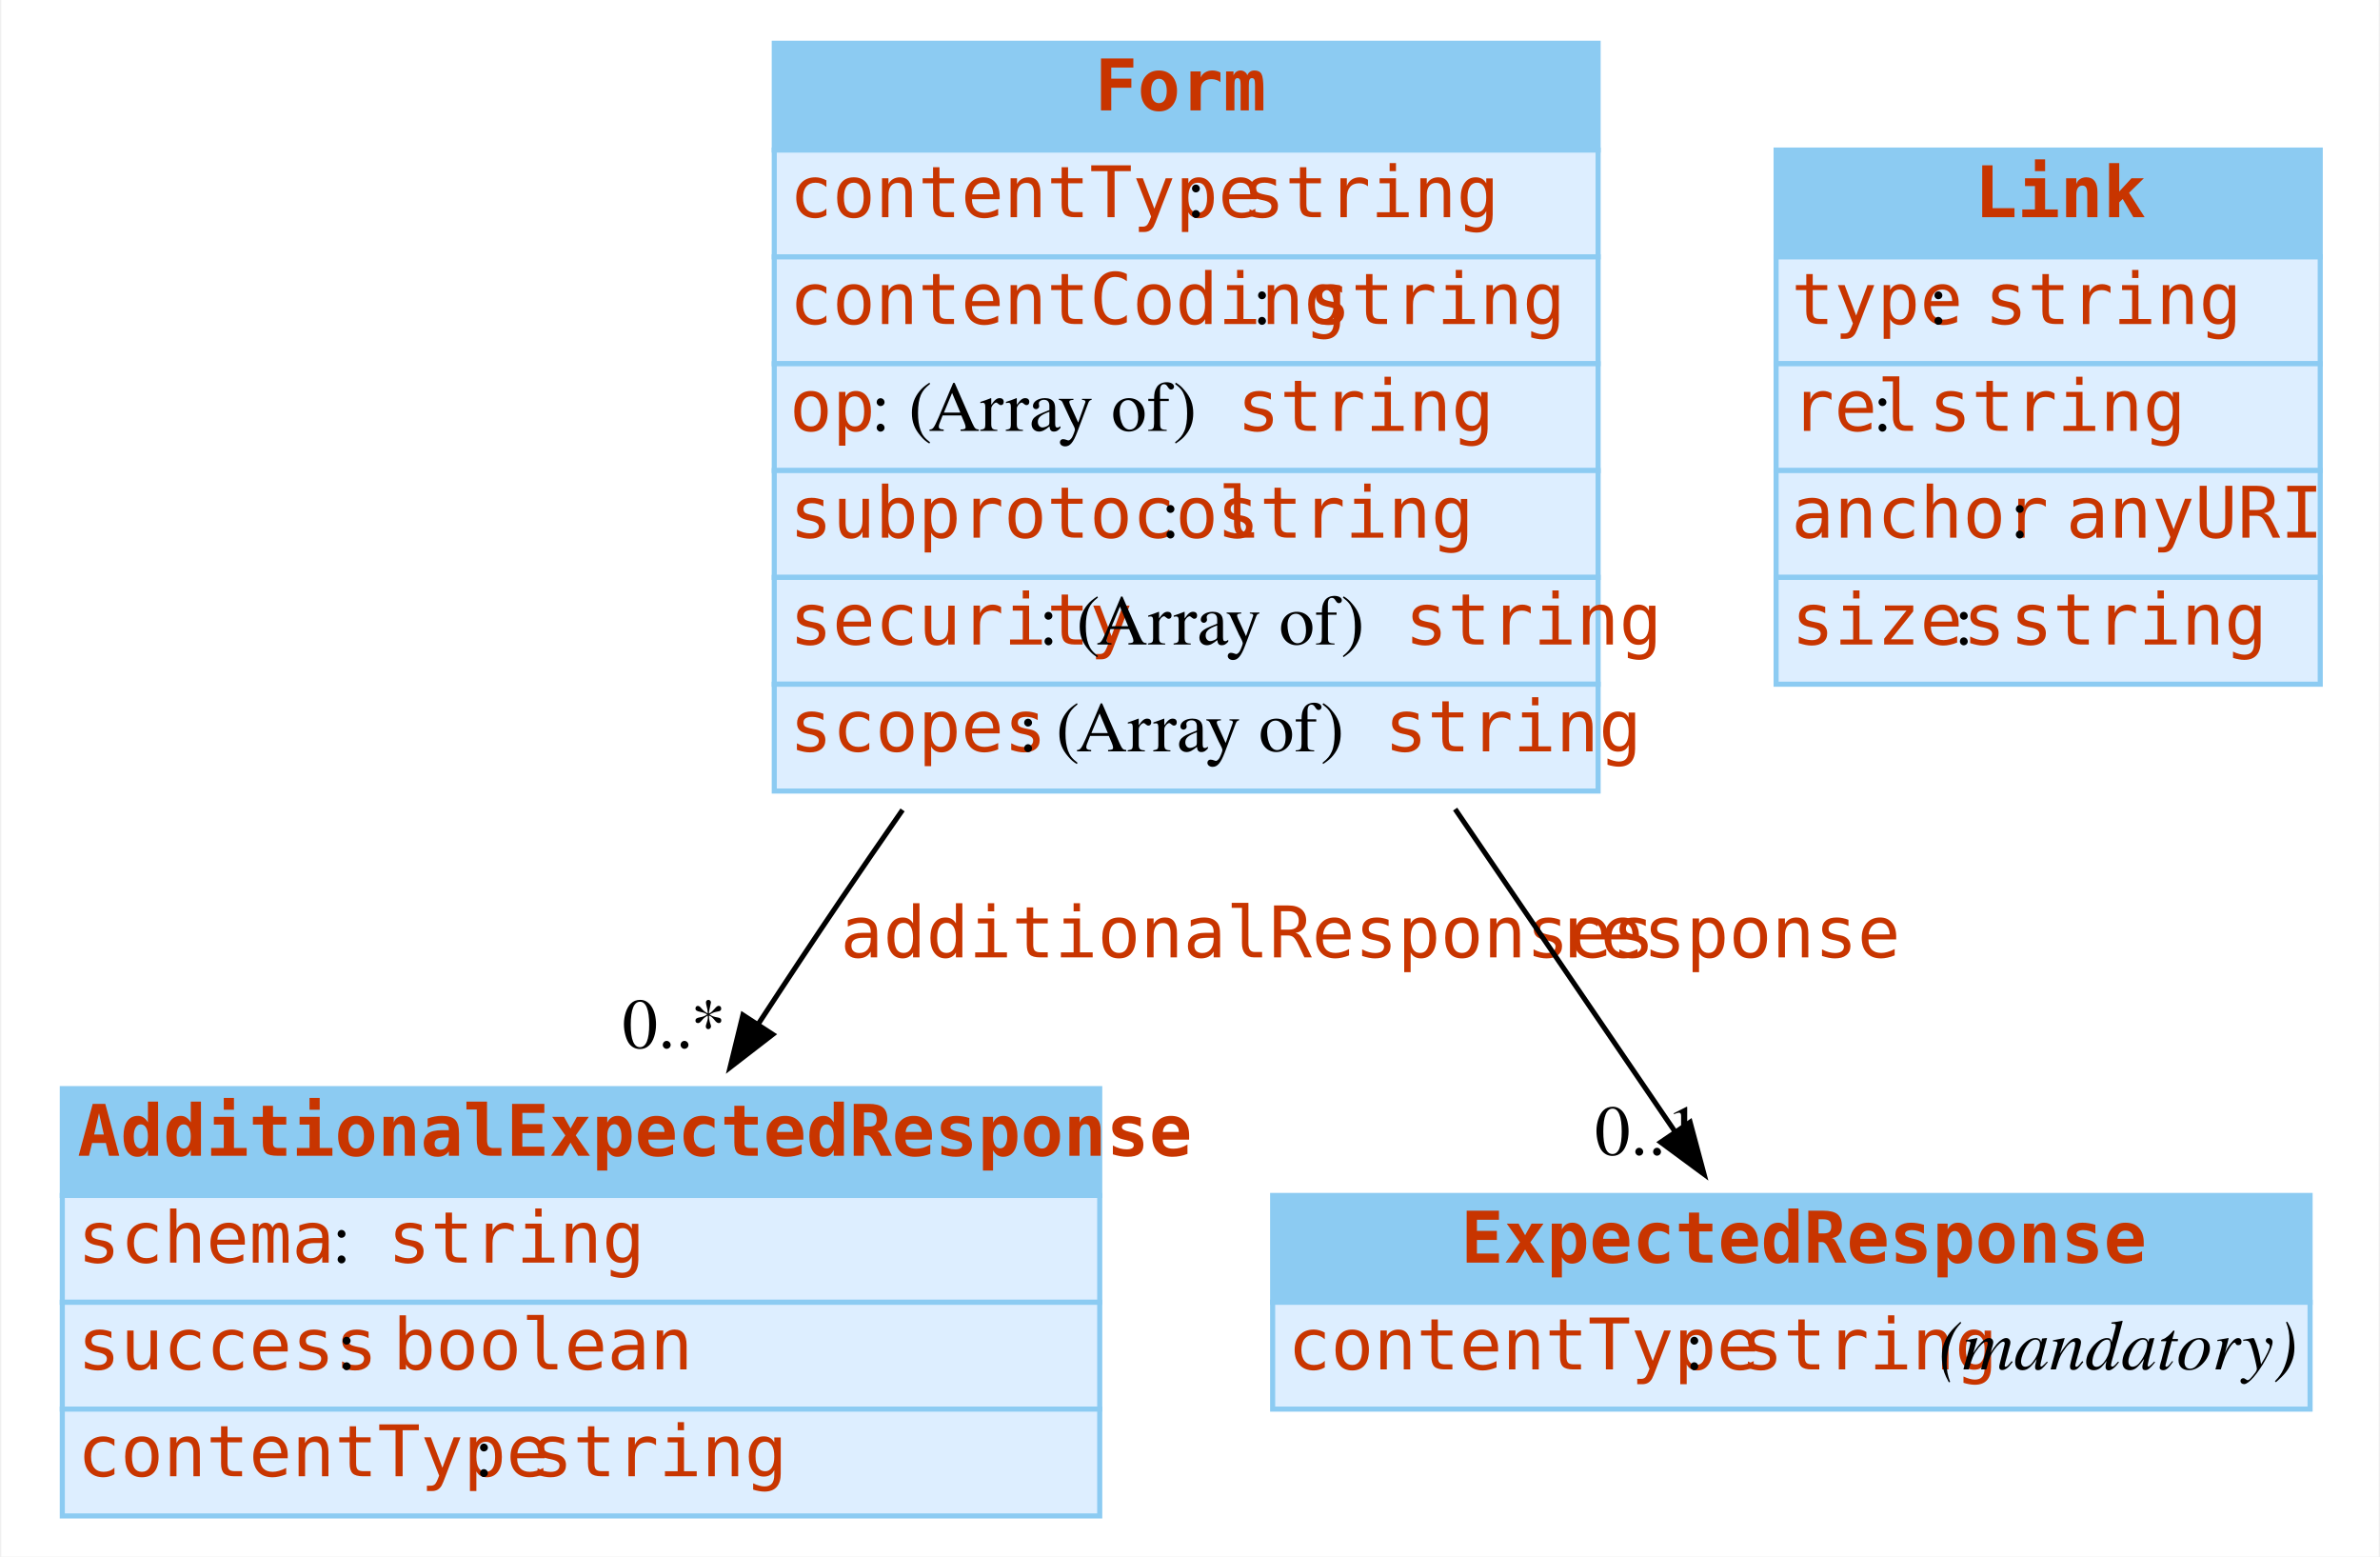
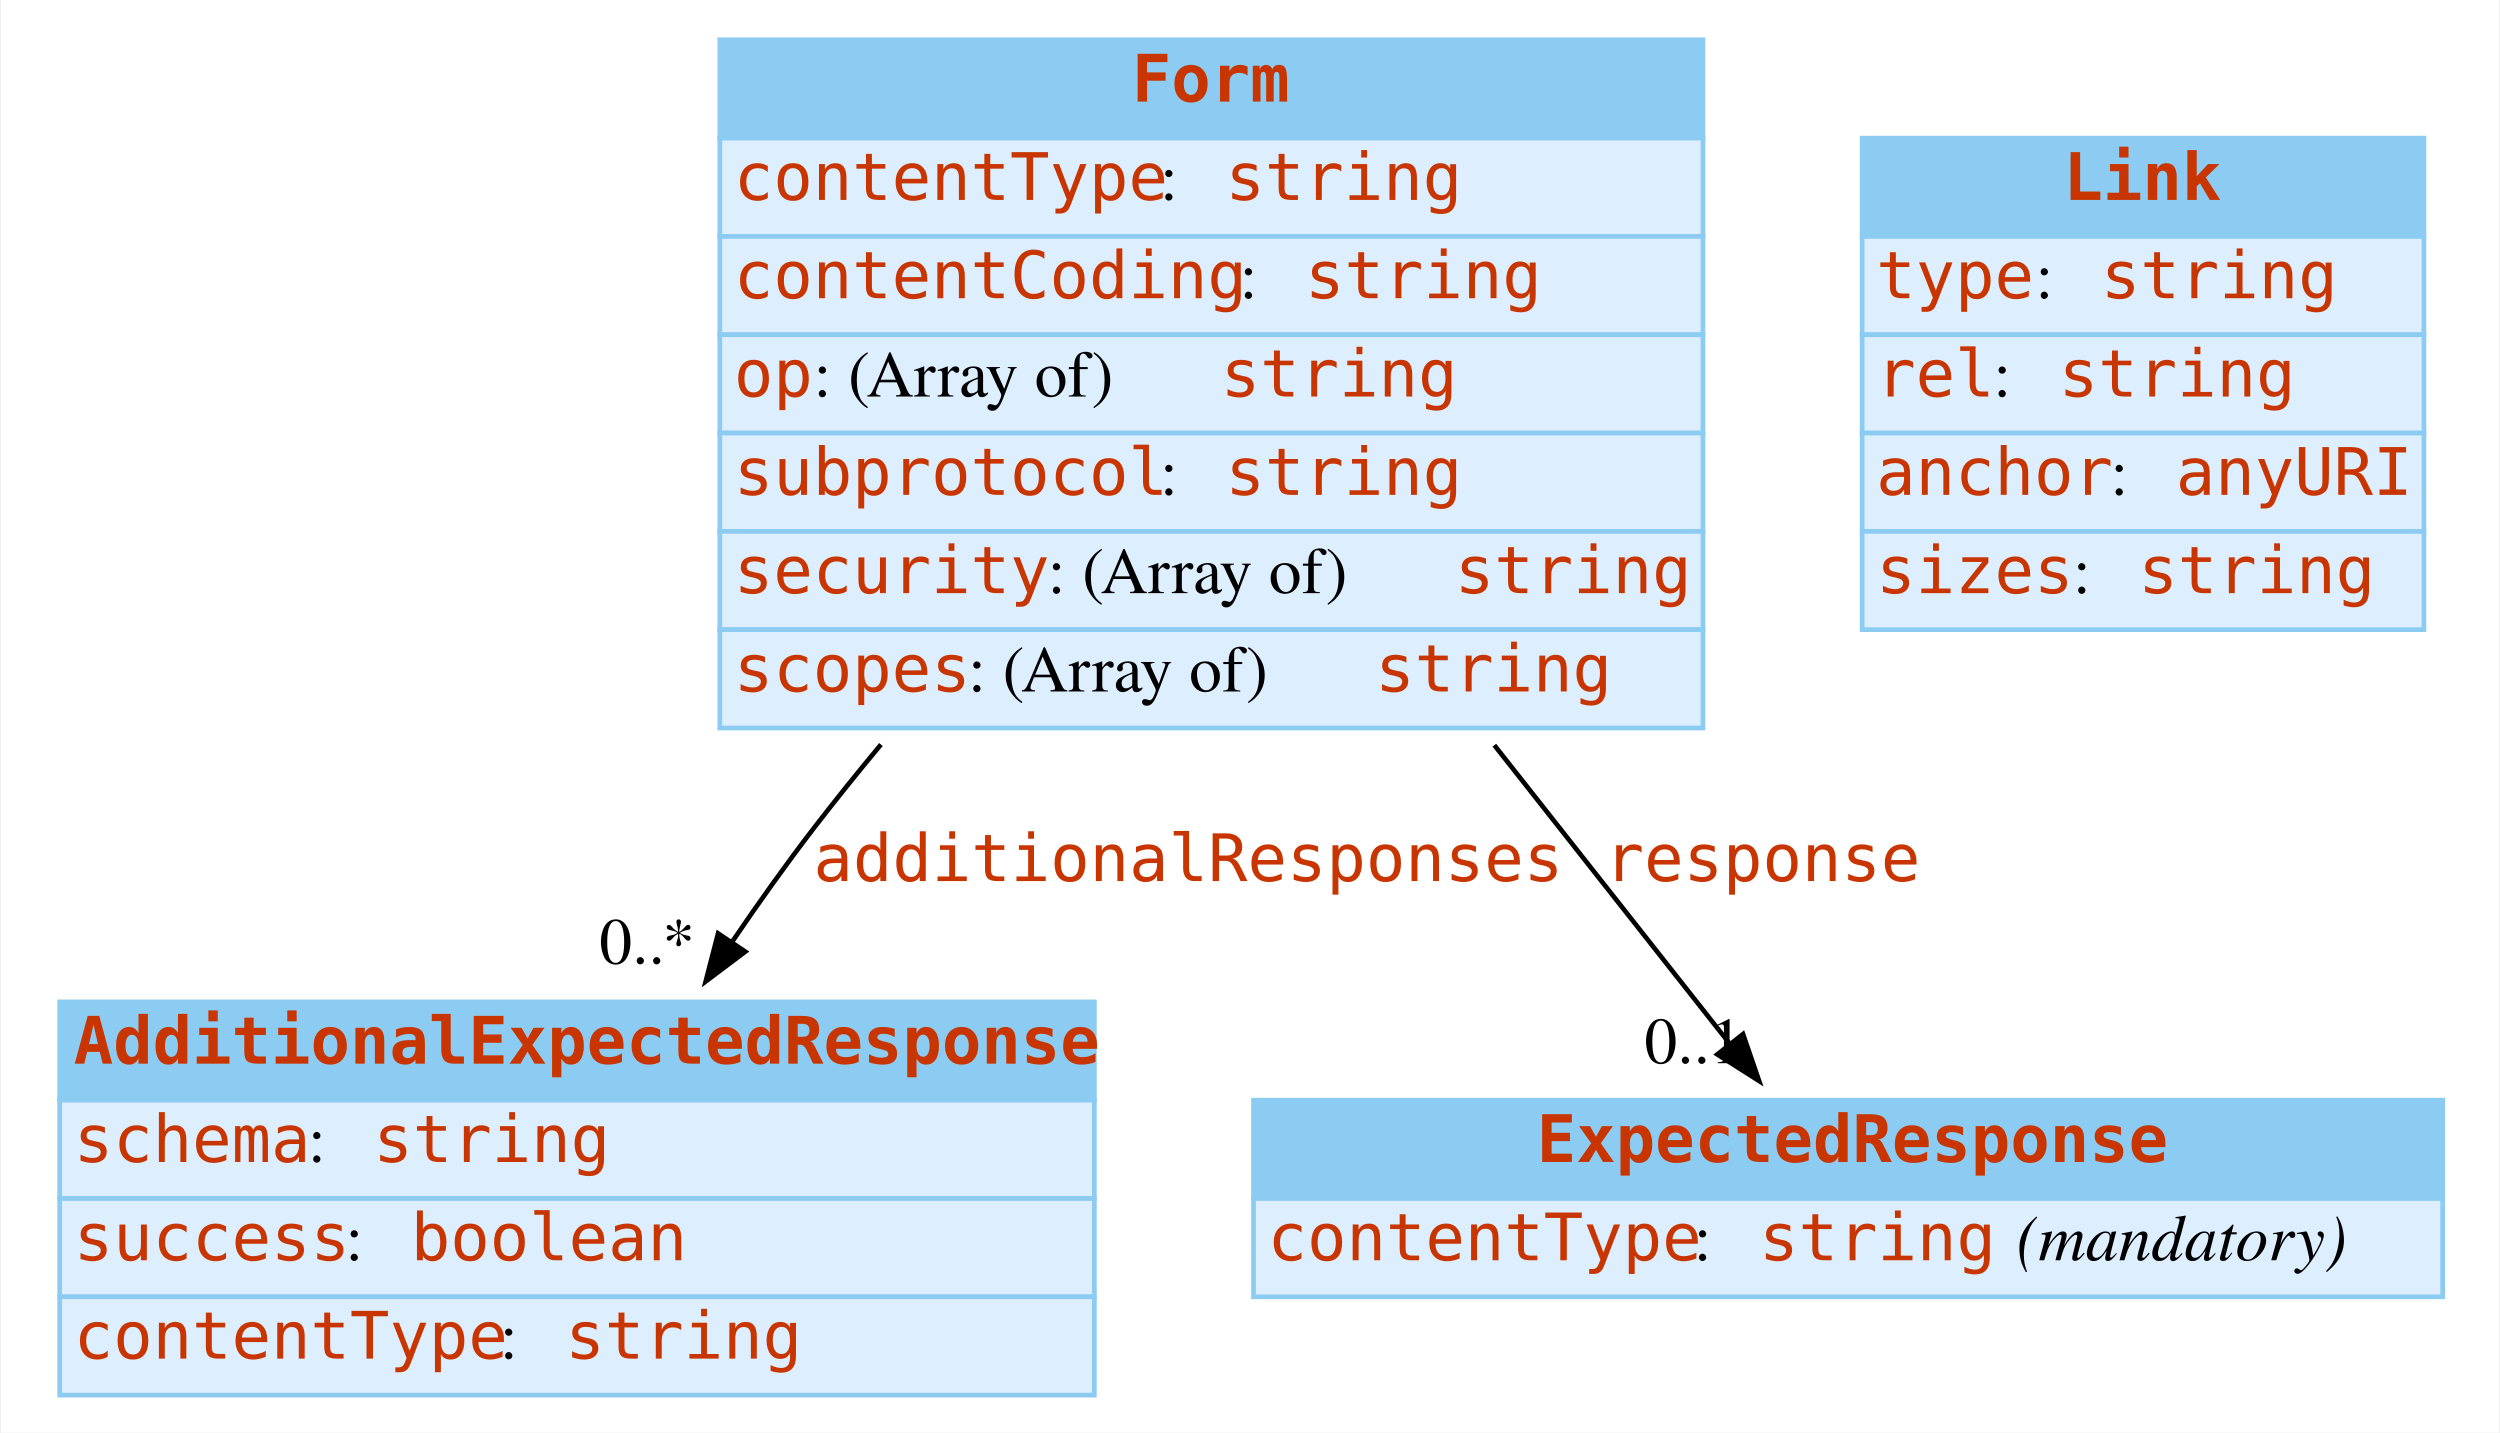
- <svg xmlns="http://www.w3.org/2000/svg" width="468pt" height="306pt" viewBox="0.00 0.00 467.50 306.00">
+ <svg xmlns="http://www.w3.org/2000/svg" width="534pt" height="306pt" viewBox="0.00 0.00 533.50 306.00">
  <g id="graph0" class="graph" transform="scale(1 1) rotate(0) translate(4 302)">
-     <polygon fill="#ffffff" stroke="transparent" points="-4,4 -4,-302 463.5,-302 463.5,4 -4,4" />
+     <polygon fill="white" stroke="transparent" points="-4,4 -4,-302 529.5,-302 529.5,4 -4,4" />
    <g id="node1" class="node">
-       <polygon fill="#8ccbf2" stroke="transparent" points="8,-67 8,-88 212,-88 212,-67 8,-67" />
-       <polygon fill="none" stroke="#8ccbf2" points="8,-67 8,-88 212,-88 212,-67 8,-67" />
-       <text text-anchor="start" x="11" y="-74.8" font-family="mono" font-weight="bold" font-size="14.00" fill="#c83500">AdditionalExpectedResponse</text>
-       <polygon fill="#ddeeff" stroke="transparent" points="8,-46 8,-67 212,-67 212,-46 8,-46" />
-       <polygon fill="none" stroke="#8ccbf2" points="8,-46 8,-67 212,-67 212,-46 8,-46" />
-       <text text-anchor="start" x="11" y="-53.8" font-family="mono" font-size="14.00" fill="#c83500">schema</text>
-       <text text-anchor="start" x="61" y="-53.8" font-family="Times,serif" font-size="14.00" fill="#000000"> : </text>
-       <text text-anchor="start" x="72" y="-53.8" font-family="mono" font-size="14.00" fill="#c83500">string</text>
-       <polygon fill="#ddeeff" stroke="transparent" points="8,-25 8,-46 212,-46 212,-25 8,-25" />
-       <polygon fill="none" stroke="#8ccbf2" points="8,-25 8,-46 212,-46 212,-25 8,-25" />
-       <text text-anchor="start" x="11" y="-32.8" font-family="mono" font-size="14.00" fill="#c83500">success</text>
-       <text text-anchor="start" x="62" y="-32.8" font-family="Times,serif" font-size="14.00" fill="#000000"> : </text>
-       <text text-anchor="start" x="73" y="-32.8" font-family="mono" font-size="14.00" fill="#c83500">boolean</text>
-       <polygon fill="#ddeeff" stroke="transparent" points="8,-4 8,-25 212,-25 212,-4 8,-4" />
-       <polygon fill="none" stroke="#8ccbf2" points="8,-4 8,-25 212,-25 212,-4 8,-4" />
-       <text text-anchor="start" x="11" y="-11.8" font-family="mono" font-size="14.00" fill="#c83500">contentType</text>
-       <text text-anchor="start" x="89" y="-11.8" font-family="Times,serif" font-size="14.00" fill="#000000"> : </text>
-       <text text-anchor="start" x="100" y="-11.8" font-family="mono" font-size="14.00" fill="#c83500">string</text>
+       <polygon fill="#8ccbf2" stroke="transparent" points="8.5,-67 8.5,-88 229.5,-88 229.5,-67 8.5,-67" />
+       <polygon fill="none" stroke="#8ccbf2" points="8.5,-67 8.5,-88 229.5,-88 229.5,-67 8.5,-67" />
+       <text text-anchor="start" x="11.5" y="-74.8" font-family="mono" font-weight="bold" font-size="14.00" fill="#c83500">AdditionalExpectedResponse</text>
+       <polygon fill="#ddeeff" stroke="transparent" points="8.5,-46 8.5,-67 229.5,-67 229.5,-46 8.5,-46" />
+       <polygon fill="none" stroke="#8ccbf2" points="8.5,-46 8.5,-67 229.5,-67 229.5,-46 8.5,-46" />
+       <text text-anchor="start" x="11.5" y="-53.8" font-family="mono" font-size="14.00" fill="#c83500">schema</text>
+       <text text-anchor="start" x="61.5" y="-53.8" font-family="Times,serif" font-size="14.00"> : </text>
+       <text text-anchor="start" x="75.5" y="-53.8" font-family="mono" font-size="14.00" fill="#c83500">string</text>
+       <polygon fill="#ddeeff" stroke="transparent" points="8.5,-25 8.5,-46 229.5,-46 229.5,-25 8.5,-25" />
+       <polygon fill="none" stroke="#8ccbf2" points="8.5,-25 8.5,-46 229.5,-46 229.5,-25 8.5,-25" />
+       <text text-anchor="start" x="11.5" y="-32.8" font-family="mono" font-size="14.00" fill="#c83500">success</text>
+       <text text-anchor="start" x="69.5" y="-32.8" font-family="Times,serif" font-size="14.00"> : </text>
+       <text text-anchor="start" x="83.5" y="-32.8" font-family="mono" font-size="14.00" fill="#c83500">boolean</text>
+       <polygon fill="#ddeeff" stroke="transparent" points="8.5,-4 8.5,-25 229.5,-25 229.5,-4 8.5,-4" />
+       <polygon fill="none" stroke="#8ccbf2" points="8.5,-4 8.5,-25 229.5,-25 229.5,-4 8.5,-4" />
+       <text text-anchor="start" x="11.5" y="-11.8" font-family="mono" font-size="14.00" fill="#c83500">contentType</text>
+       <text text-anchor="start" x="102.5" y="-11.8" font-family="Times,serif" font-size="14.00"> : </text>
+       <text text-anchor="start" x="116.5" y="-11.8" font-family="mono" font-size="14.00" fill="#c83500">string</text>
    </g>
    <g id="node2" class="node">
-       <polygon fill="#8ccbf2" stroke="transparent" points="246,-46 246,-67 450,-67 450,-46 246,-46" />
-       <polygon fill="none" stroke="#8ccbf2" points="246,-46 246,-67 450,-67 450,-46 246,-46" />
-       <text text-anchor="start" x="283" y="-53.8" font-family="mono" font-weight="bold" font-size="14.00" fill="#c83500">ExpectedResponse</text>
-       <polygon fill="#ddeeff" stroke="transparent" points="246,-25 246,-46 450,-46 450,-25 246,-25" />
-       <polygon fill="none" stroke="#8ccbf2" points="246,-25 246,-46 450,-46 450,-25 246,-25" />
-       <text text-anchor="start" x="249" y="-32.8" font-family="mono" font-size="14.00" fill="#c83500">contentType</text>
-       <text text-anchor="start" x="327" y="-32.8" font-family="Times,serif" font-size="14.00" fill="#000000"> : </text>
-       <text text-anchor="start" x="338" y="-32.8" font-family="mono" font-size="14.00" fill="#c83500">string</text>
-       <text text-anchor="start" x="373" y="-32.8" font-family="Times,serif" font-size="14.00" fill="#000000"> </text>
-       <text text-anchor="start" x="377" y="-32.8" font-family="Times,serif" font-style="italic" font-size="14.00" fill="#000000">(mandatory)</text>
+       <polygon fill="#8ccbf2" stroke="transparent" points="263.5,-46 263.5,-67 517.5,-67 517.5,-46 263.5,-46" />
+       <polygon fill="none" stroke="#8ccbf2" points="263.5,-46 263.5,-67 517.5,-67 517.5,-46 263.5,-46" />
+       <text text-anchor="start" x="324" y="-53.8" font-family="mono" font-weight="bold" font-size="14.00" fill="#c83500">ExpectedResponse</text>
+       <polygon fill="#ddeeff" stroke="transparent" points="263.5,-25 263.5,-46 517.5,-46 517.5,-25 263.5,-25" />
+       <polygon fill="none" stroke="#8ccbf2" points="263.5,-25 263.5,-46 517.5,-46 517.5,-25 263.5,-25" />
+       <text text-anchor="start" x="266.5" y="-32.8" font-family="mono" font-size="14.00" fill="#c83500">contentType</text>
+       <text text-anchor="start" x="357.5" y="-32.8" font-family="Times,serif" font-size="14.00"> : </text>
+       <text text-anchor="start" x="371.5" y="-32.8" font-family="mono" font-size="14.00" fill="#c83500">string</text>
+       <text text-anchor="start" x="421.5" y="-32.8" font-family="Times,serif" font-size="14.00"> </text>
+       <text text-anchor="start" x="426.5" y="-32.8" font-family="Times,serif" font-style="italic" font-size="14.00">(mandatory)</text>
    </g>
    <g id="node3" class="node">
-       <polygon fill="#8ccbf2" stroke="transparent" points="148,-272.5 148,-293.5 310,-293.5 310,-272.5 148,-272.5" />
-       <polygon fill="none" stroke="#8ccbf2" points="148,-272.5 148,-293.5 310,-293.5 310,-272.5 148,-272.5" />
-       <text text-anchor="start" x="211" y="-280.3" font-family="mono" font-weight="bold" font-size="14.00" fill="#c83500">Form</text>
-       <polygon fill="#ddeeff" stroke="transparent" points="148,-251.5 148,-272.5 310,-272.5 310,-251.5 148,-251.5" />
-       <polygon fill="none" stroke="#8ccbf2" points="148,-251.5 148,-272.5 310,-272.5 310,-251.5 148,-251.5" />
-       <text text-anchor="start" x="151" y="-259.3" font-family="mono" font-size="14.00" fill="#c83500">contentType</text>
-       <text text-anchor="start" x="229" y="-259.3" font-family="Times,serif" font-size="14.00" fill="#000000"> : </text>
-       <text text-anchor="start" x="240" y="-259.3" font-family="mono" font-size="14.00" fill="#c83500">string</text>
-       <polygon fill="#ddeeff" stroke="transparent" points="148,-230.5 148,-251.5 310,-251.5 310,-230.5 148,-230.5" />
-       <polygon fill="none" stroke="#8ccbf2" points="148,-230.5 148,-251.5 310,-251.5 310,-230.5 148,-230.5" />
-       <text text-anchor="start" x="151" y="-238.3" font-family="mono" font-size="14.00" fill="#c83500">contentCoding</text>
-       <text text-anchor="start" x="242" y="-238.3" font-family="Times,serif" font-size="14.00" fill="#000000"> : </text>
-       <text text-anchor="start" x="253" y="-238.3" font-family="mono" font-size="14.00" fill="#c83500">string</text>
-       <polygon fill="#ddeeff" stroke="transparent" points="148,-209.5 148,-230.5 310,-230.5 310,-209.5 148,-209.5" />
-       <polygon fill="none" stroke="#8ccbf2" points="148,-209.5 148,-230.5 310,-230.5 310,-209.5 148,-209.5" />
-       <text text-anchor="start" x="151" y="-217.3" font-family="mono" font-size="14.00" fill="#c83500">op</text>
-       <text text-anchor="start" x="167" y="-217.3" font-family="Times,serif" font-size="14.00" fill="#000000"> : (Array of) </text>
-       <text text-anchor="start" x="239" y="-217.3" font-family="mono" font-size="14.00" fill="#c83500">string</text>
-       <polygon fill="#ddeeff" stroke="transparent" points="148,-188.5 148,-209.5 310,-209.5 310,-188.5 148,-188.5" />
-       <polygon fill="none" stroke="#8ccbf2" points="148,-188.5 148,-209.5 310,-209.5 310,-188.5 148,-188.5" />
-       <text text-anchor="start" x="151" y="-196.3" font-family="mono" font-size="14.00" fill="#c83500">subprotocol</text>
-       <text text-anchor="start" x="224" y="-196.3" font-family="Times,serif" font-size="14.00" fill="#000000"> : </text>
-       <text text-anchor="start" x="235" y="-196.3" font-family="mono" font-size="14.00" fill="#c83500">string</text>
-       <polygon fill="#ddeeff" stroke="transparent" points="148,-167.5 148,-188.5 310,-188.5 310,-167.5 148,-167.5" />
-       <polygon fill="none" stroke="#8ccbf2" points="148,-167.5 148,-188.5 310,-188.5 310,-167.5 148,-167.5" />
-       <text text-anchor="start" x="151" y="-175.3" font-family="mono" font-size="14.00" fill="#c83500">security</text>
-       <text text-anchor="start" x="200" y="-175.3" font-family="Times,serif" font-size="14.00" fill="#000000"> : (Array of) </text>
-       <text text-anchor="start" x="272" y="-175.3" font-family="mono" font-size="14.00" fill="#c83500">string</text>
-       <polygon fill="#ddeeff" stroke="transparent" points="148,-146.5 148,-167.5 310,-167.5 310,-146.5 148,-146.5" />
-       <polygon fill="none" stroke="#8ccbf2" points="148,-146.5 148,-167.5 310,-167.5 310,-146.5 148,-146.5" />
-       <text text-anchor="start" x="151" y="-154.3" font-family="mono" font-size="14.00" fill="#c83500">scopes</text>
-       <text text-anchor="start" x="196" y="-154.3" font-family="Times,serif" font-size="14.00" fill="#000000"> : (Array of) </text>
-       <text text-anchor="start" x="268" y="-154.3" font-family="mono" font-size="14.00" fill="#c83500">string</text>
+       <polygon fill="#8ccbf2" stroke="transparent" points="149.5,-272.5 149.5,-293.5 359.5,-293.5 359.5,-272.5 149.5,-272.5" />
+       <polygon fill="none" stroke="#8ccbf2" points="149.5,-272.5 149.5,-293.5 359.5,-293.5 359.5,-272.5 149.5,-272.5" />
+       <text text-anchor="start" x="237.5" y="-280.3" font-family="mono" font-weight="bold" font-size="14.00" fill="#c83500">Form</text>
+       <polygon fill="#ddeeff" stroke="transparent" points="149.5,-251.5 149.5,-272.5 359.5,-272.5 359.5,-251.5 149.5,-251.5" />
+       <polygon fill="none" stroke="#8ccbf2" points="149.5,-251.5 149.5,-272.5 359.5,-272.5 359.5,-251.5 149.5,-251.5" />
+       <text text-anchor="start" x="152.5" y="-259.3" font-family="mono" font-size="14.00" fill="#c83500">contentType</text>
+       <text text-anchor="start" x="243.5" y="-259.3" font-family="Times,serif" font-size="14.00"> : </text>
+       <text text-anchor="start" x="257.5" y="-259.3" font-family="mono" font-size="14.00" fill="#c83500">string</text>
+       <polygon fill="#ddeeff" stroke="transparent" points="149.5,-230.5 149.5,-251.5 359.5,-251.5 359.5,-230.5 149.5,-230.5" />
+       <polygon fill="none" stroke="#8ccbf2" points="149.5,-230.5 149.5,-251.5 359.5,-251.5 359.5,-230.5 149.5,-230.5" />
+       <text text-anchor="start" x="152.5" y="-238.3" font-family="mono" font-size="14.00" fill="#c83500">contentCoding</text>
+       <text text-anchor="start" x="260.5" y="-238.3" font-family="Times,serif" font-size="14.00"> : </text>
+       <text text-anchor="start" x="274.5" y="-238.3" font-family="mono" font-size="14.00" fill="#c83500">string</text>
+       <polygon fill="#ddeeff" stroke="transparent" points="149.5,-209.5 149.5,-230.5 359.5,-230.5 359.5,-209.5 149.5,-209.5" />
+       <polygon fill="none" stroke="#8ccbf2" points="149.5,-209.5 149.5,-230.5 359.5,-230.5 359.5,-209.5 149.5,-209.5" />
+       <text text-anchor="start" x="152.5" y="-217.3" font-family="mono" font-size="14.00" fill="#c83500">op</text>
+       <text text-anchor="start" x="169.5" y="-217.3" font-family="Times,serif" font-size="14.00"> : (Array of) </text>
+       <text text-anchor="start" x="256.5" y="-217.3" font-family="mono" font-size="14.00" fill="#c83500">string</text>
+       <polygon fill="#ddeeff" stroke="transparent" points="149.5,-188.5 149.5,-209.5 359.5,-209.5 359.5,-188.5 149.5,-188.5" />
+       <polygon fill="none" stroke="#8ccbf2" points="149.5,-188.5 149.5,-209.5 359.5,-209.5 359.5,-188.5 149.5,-188.5" />
+       <text text-anchor="start" x="152.5" y="-196.3" font-family="mono" font-size="14.00" fill="#c83500">subprotocol</text>
+       <text text-anchor="start" x="243.5" y="-196.3" font-family="Times,serif" font-size="14.00"> : </text>
+       <text text-anchor="start" x="257.5" y="-196.3" font-family="mono" font-size="14.00" fill="#c83500">string</text>
+       <polygon fill="#ddeeff" stroke="transparent" points="149.5,-167.5 149.5,-188.5 359.5,-188.5 359.5,-167.5 149.5,-167.5" />
+       <polygon fill="none" stroke="#8ccbf2" points="149.5,-167.5 149.5,-188.5 359.5,-188.5 359.5,-167.5 149.5,-167.5" />
+       <text text-anchor="start" x="152.5" y="-175.3" font-family="mono" font-size="14.00" fill="#c83500">security</text>
+       <text text-anchor="start" x="219.5" y="-175.3" font-family="Times,serif" font-size="14.00"> : (Array of) </text>
+       <text text-anchor="start" x="306.5" y="-175.3" font-family="mono" font-size="14.00" fill="#c83500">string</text>
+       <polygon fill="#ddeeff" stroke="transparent" points="149.5,-146.5 149.5,-167.5 359.5,-167.5 359.5,-146.5 149.5,-146.5" />
+       <polygon fill="none" stroke="#8ccbf2" points="149.5,-146.5 149.5,-167.5 359.5,-167.5 359.5,-146.5 149.5,-146.5" />
+       <text text-anchor="start" x="152.5" y="-154.3" font-family="mono" font-size="14.00" fill="#c83500">scopes</text>
+       <text text-anchor="start" x="202.5" y="-154.3" font-family="Times,serif" font-size="14.00"> : (Array of) </text>
+       <text text-anchor="start" x="289.5" y="-154.3" font-family="mono" font-size="14.00" fill="#c83500">string</text>
    </g>
    <g id="edge2" class="edge">
-       <path fill="none" stroke="#000000" d="M173.225,-142.787C169.056,-136.791 164.942,-130.811 161,-125 155.695,-117.179 150.181,-108.855 144.825,-100.656" />
-       <polygon fill="#000000" stroke="#000000" points="147.7,-98.658 139.314,-92.183 141.832,-102.475 147.7,-98.658" />
-       <text text-anchor="start" x="161" y="-113.8" font-family="mono" font-size="14.00" fill="#c83500">additionalResponses</text>
-       <text text-anchor="middle" x="128.314" y="-95.983" font-family="Times,serif" font-size="14.00" fill="#000000">0..*</text>
+       <path fill="none" stroke="black" d="M183.92,-142.97C178.93,-136.98 174.08,-130.95 169.5,-125 163.64,-117.39 157.76,-109.11 152.17,-100.88" />
+       <polygon fill="black" stroke="black" points="154.95,-98.73 146.48,-92.36 149.13,-102.62 154.95,-98.73" />
+       <text text-anchor="start" x="169.5" y="-113.8" font-family="mono" font-size="14.00" fill="#c83500">additionalResponses</text>
+       <text text-anchor="middle" x="133.98" y="-96.16" font-family="Times,serif" font-size="14.00">0..*</text>
    </g>
    <g id="edge1" class="edge">
-       <path fill="none" stroke="#000000" d="M281.888,-142.946C297.038,-120.73 312.767,-97.665 325.08,-79.609" />
-       <polygon fill="#000000" stroke="#000000" points="328.091,-81.407 330.833,-71.173 322.308,-77.463 328.091,-81.407" />
-       <text text-anchor="start" x="302" y="-113.8" font-family="mono" font-size="14.00" fill="#c83500">response</text>
-       <text text-anchor="middle" x="319.833" y="-74.973" font-family="Times,serif" font-size="14.00" fill="#000000">0..1</text>
+       <path fill="none" stroke="black" d="M314.94,-142.83C332.66,-120.36 351.07,-97.01 365.28,-78.98" />
+       <polygon fill="black" stroke="black" points="368.06,-81.12 371.5,-71.1 362.56,-76.78 368.06,-81.12" />
+       <text text-anchor="start" x="338.5" y="-113.8" font-family="mono" font-size="14.00" fill="#c83500">response</text>
+       <text text-anchor="middle" x="357.5" y="-74.9" font-family="Times,serif" font-size="14.00">0..1</text>
    </g>
    <g id="node4" class="node">
-       <polygon fill="#8ccbf2" stroke="transparent" points="345,-251.5 345,-272.5 452,-272.5 452,-251.5 345,-251.5" />
-       <polygon fill="none" stroke="#8ccbf2" points="345,-251.5 345,-272.5 452,-272.5 452,-251.5 345,-251.5" />
-       <text text-anchor="start" x="384" y="-259.3" font-family="mono" font-weight="bold" font-size="14.00" fill="#c83500">Link</text>
-       <polygon fill="#ddeeff" stroke="transparent" points="345,-230.5 345,-251.5 452,-251.5 452,-230.5 345,-230.5" />
-       <polygon fill="none" stroke="#8ccbf2" points="345,-230.5 345,-251.5 452,-251.5 452,-230.5 345,-230.5" />
-       <text text-anchor="start" x="348" y="-238.3" font-family="mono" font-size="14.00" fill="#c83500">type</text>
-       <text text-anchor="start" x="375" y="-238.3" font-family="Times,serif" font-size="14.00" fill="#000000"> : </text>
-       <text text-anchor="start" x="386" y="-238.3" font-family="mono" font-size="14.00" fill="#c83500">string</text>
-       <polygon fill="#ddeeff" stroke="transparent" points="345,-209.5 345,-230.5 452,-230.5 452,-209.5 345,-209.5" />
-       <polygon fill="none" stroke="#8ccbf2" points="345,-209.5 345,-230.5 452,-230.5 452,-209.5 345,-209.5" />
-       <text text-anchor="start" x="348" y="-217.3" font-family="mono" font-size="14.00" fill="#c83500">rel</text>
-       <text text-anchor="start" x="364" y="-217.3" font-family="Times,serif" font-size="14.00" fill="#000000"> : </text>
-       <text text-anchor="start" x="375" y="-217.3" font-family="mono" font-size="14.00" fill="#c83500">string</text>
-       <polygon fill="#ddeeff" stroke="transparent" points="345,-188.5 345,-209.5 452,-209.5 452,-188.5 345,-188.5" />
-       <polygon fill="none" stroke="#8ccbf2" points="345,-188.5 345,-209.5 452,-209.5 452,-188.5 345,-188.5" />
-       <text text-anchor="start" x="348" y="-196.3" font-family="mono" font-size="14.00" fill="#c83500">anchor</text>
-       <text text-anchor="start" x="391" y="-196.3" font-family="Times,serif" font-size="14.00" fill="#000000"> : </text>
-       <text text-anchor="start" x="402" y="-196.3" font-family="mono" font-size="14.00" fill="#c83500">anyURI</text>
-       <polygon fill="#ddeeff" stroke="transparent" points="345,-167.5 345,-188.5 452,-188.5 452,-167.5 345,-167.5" />
-       <polygon fill="none" stroke="#8ccbf2" points="345,-167.5 345,-188.5 452,-188.5 452,-167.5 345,-167.5" />
-       <text text-anchor="start" x="348" y="-175.3" font-family="mono" font-size="14.00" fill="#c83500">sizes</text>
-       <text text-anchor="start" x="380" y="-175.3" font-family="Times,serif" font-size="14.00" fill="#000000"> : </text>
-       <text text-anchor="start" x="391" y="-175.3" font-family="mono" font-size="14.00" fill="#c83500">string</text>
+       <polygon fill="#8ccbf2" stroke="transparent" points="393.5,-251.5 393.5,-272.5 513.5,-272.5 513.5,-251.5 393.5,-251.5" />
+       <polygon fill="none" stroke="#8ccbf2" points="393.5,-251.5 393.5,-272.5 513.5,-272.5 513.5,-251.5 393.5,-251.5" />
+       <text text-anchor="start" x="436.5" y="-259.3" font-family="mono" font-weight="bold" font-size="14.00" fill="#c83500">Link</text>
+       <polygon fill="#ddeeff" stroke="transparent" points="393.5,-230.5 393.5,-251.5 513.5,-251.5 513.5,-230.5 393.5,-230.5" />
+       <polygon fill="none" stroke="#8ccbf2" points="393.5,-230.5 393.5,-251.5 513.5,-251.5 513.5,-230.5 393.5,-230.5" />
+       <text text-anchor="start" x="396.5" y="-238.3" font-family="mono" font-size="14.00" fill="#c83500">type</text>
+       <text text-anchor="start" x="430.5" y="-238.3" font-family="Times,serif" font-size="14.00"> : </text>
+       <text text-anchor="start" x="444.5" y="-238.3" font-family="mono" font-size="14.00" fill="#c83500">string</text>
+       <polygon fill="#ddeeff" stroke="transparent" points="393.5,-209.5 393.5,-230.5 513.5,-230.5 513.5,-209.5 393.5,-209.5" />
+       <polygon fill="none" stroke="#8ccbf2" points="393.5,-209.5 393.5,-230.5 513.5,-230.5 513.5,-209.5 393.5,-209.5" />
+       <text text-anchor="start" x="396.5" y="-217.3" font-family="mono" font-size="14.00" fill="#c83500">rel</text>
+       <text text-anchor="start" x="421.5" y="-217.3" font-family="Times,serif" font-size="14.00"> : </text>
+       <text text-anchor="start" x="435.5" y="-217.3" font-family="mono" font-size="14.00" fill="#c83500">string</text>
+       <polygon fill="#ddeeff" stroke="transparent" points="393.5,-188.5 393.5,-209.5 513.5,-209.5 513.5,-188.5 393.5,-188.5" />
+       <polygon fill="none" stroke="#8ccbf2" points="393.5,-188.5 393.5,-209.5 513.5,-209.5 513.5,-188.5 393.5,-188.5" />
+       <text text-anchor="start" x="396.5" y="-196.3" font-family="mono" font-size="14.00" fill="#c83500">anchor</text>
+       <text text-anchor="start" x="446.5" y="-196.3" font-family="Times,serif" font-size="14.00"> : </text>
+       <text text-anchor="start" x="460.5" y="-196.3" font-family="mono" font-size="14.00" fill="#c83500">anyURI</text>
+       <polygon fill="#ddeeff" stroke="transparent" points="393.5,-167.5 393.5,-188.5 513.5,-188.5 513.5,-167.5 393.5,-167.5" />
+       <polygon fill="none" stroke="#8ccbf2" points="393.5,-167.5 393.5,-188.5 513.5,-188.5 513.5,-167.5 393.5,-167.5" />
+       <text text-anchor="start" x="396.5" y="-175.3" font-family="mono" font-size="14.00" fill="#c83500">sizes</text>
+       <text text-anchor="start" x="438.5" y="-175.3" font-family="Times,serif" font-size="14.00"> : </text>
+       <text text-anchor="start" x="452.5" y="-175.3" font-family="mono" font-size="14.00" fill="#c83500">string</text>
    </g>
  </g>
</svg>
